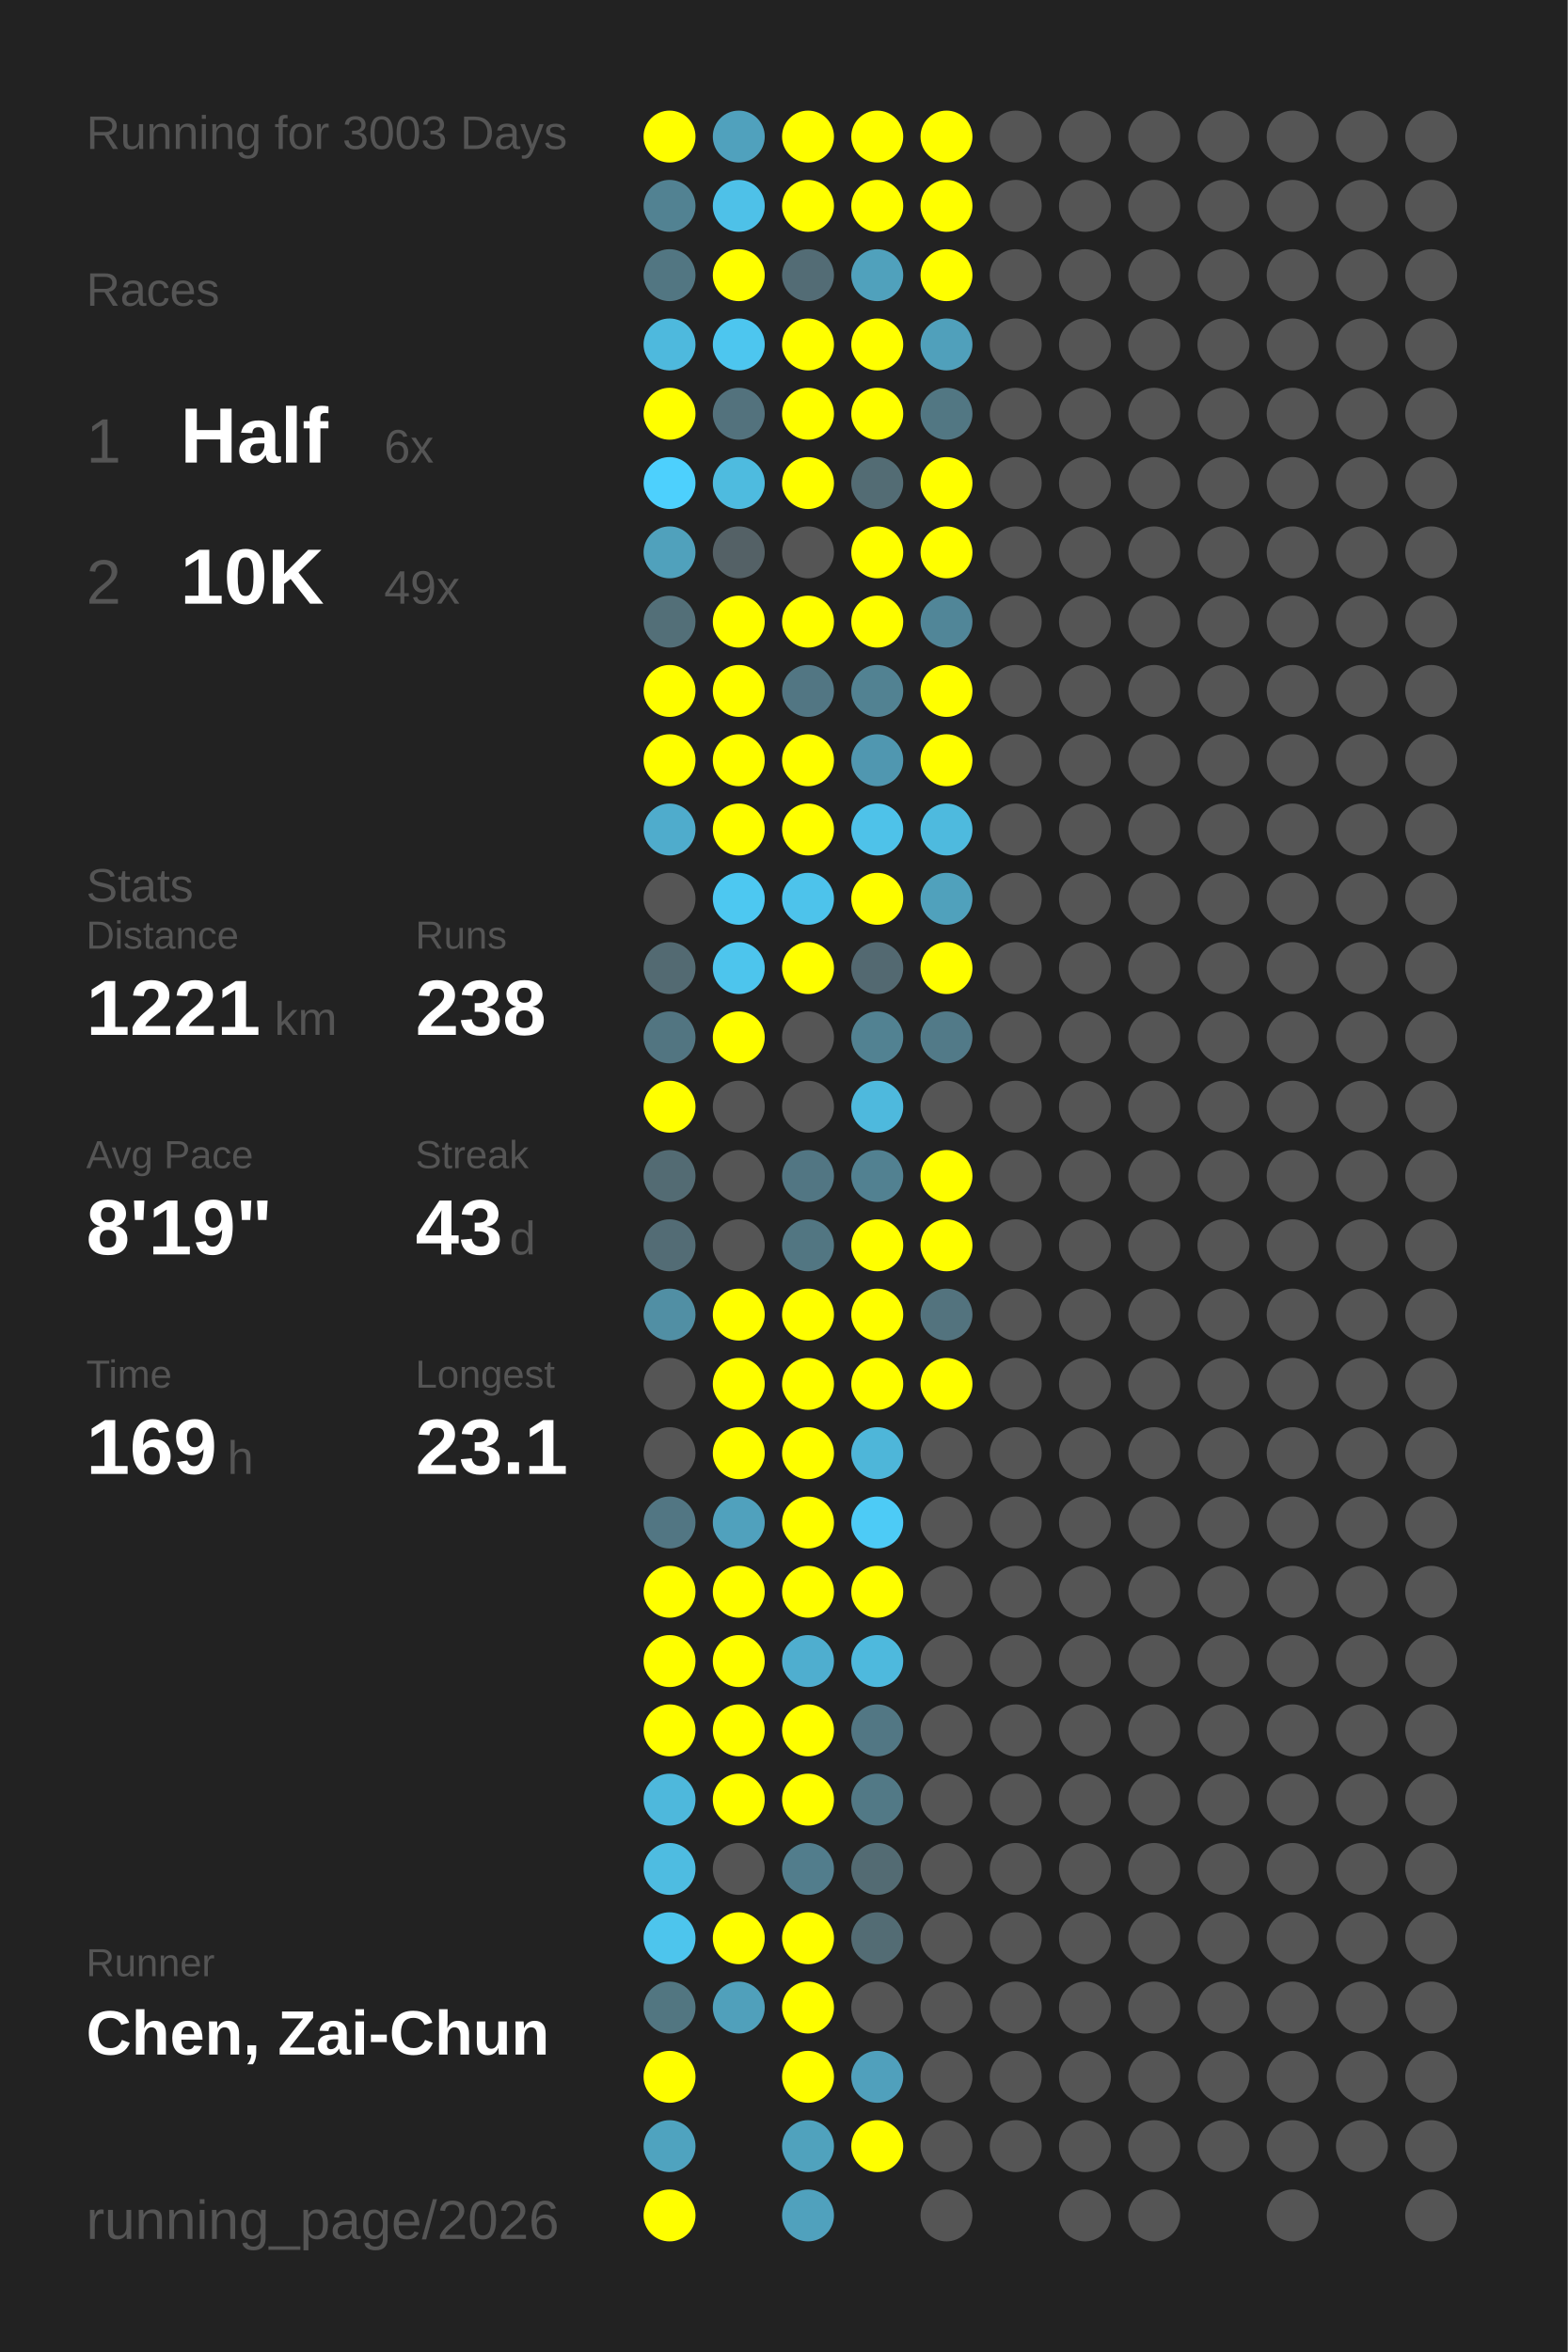
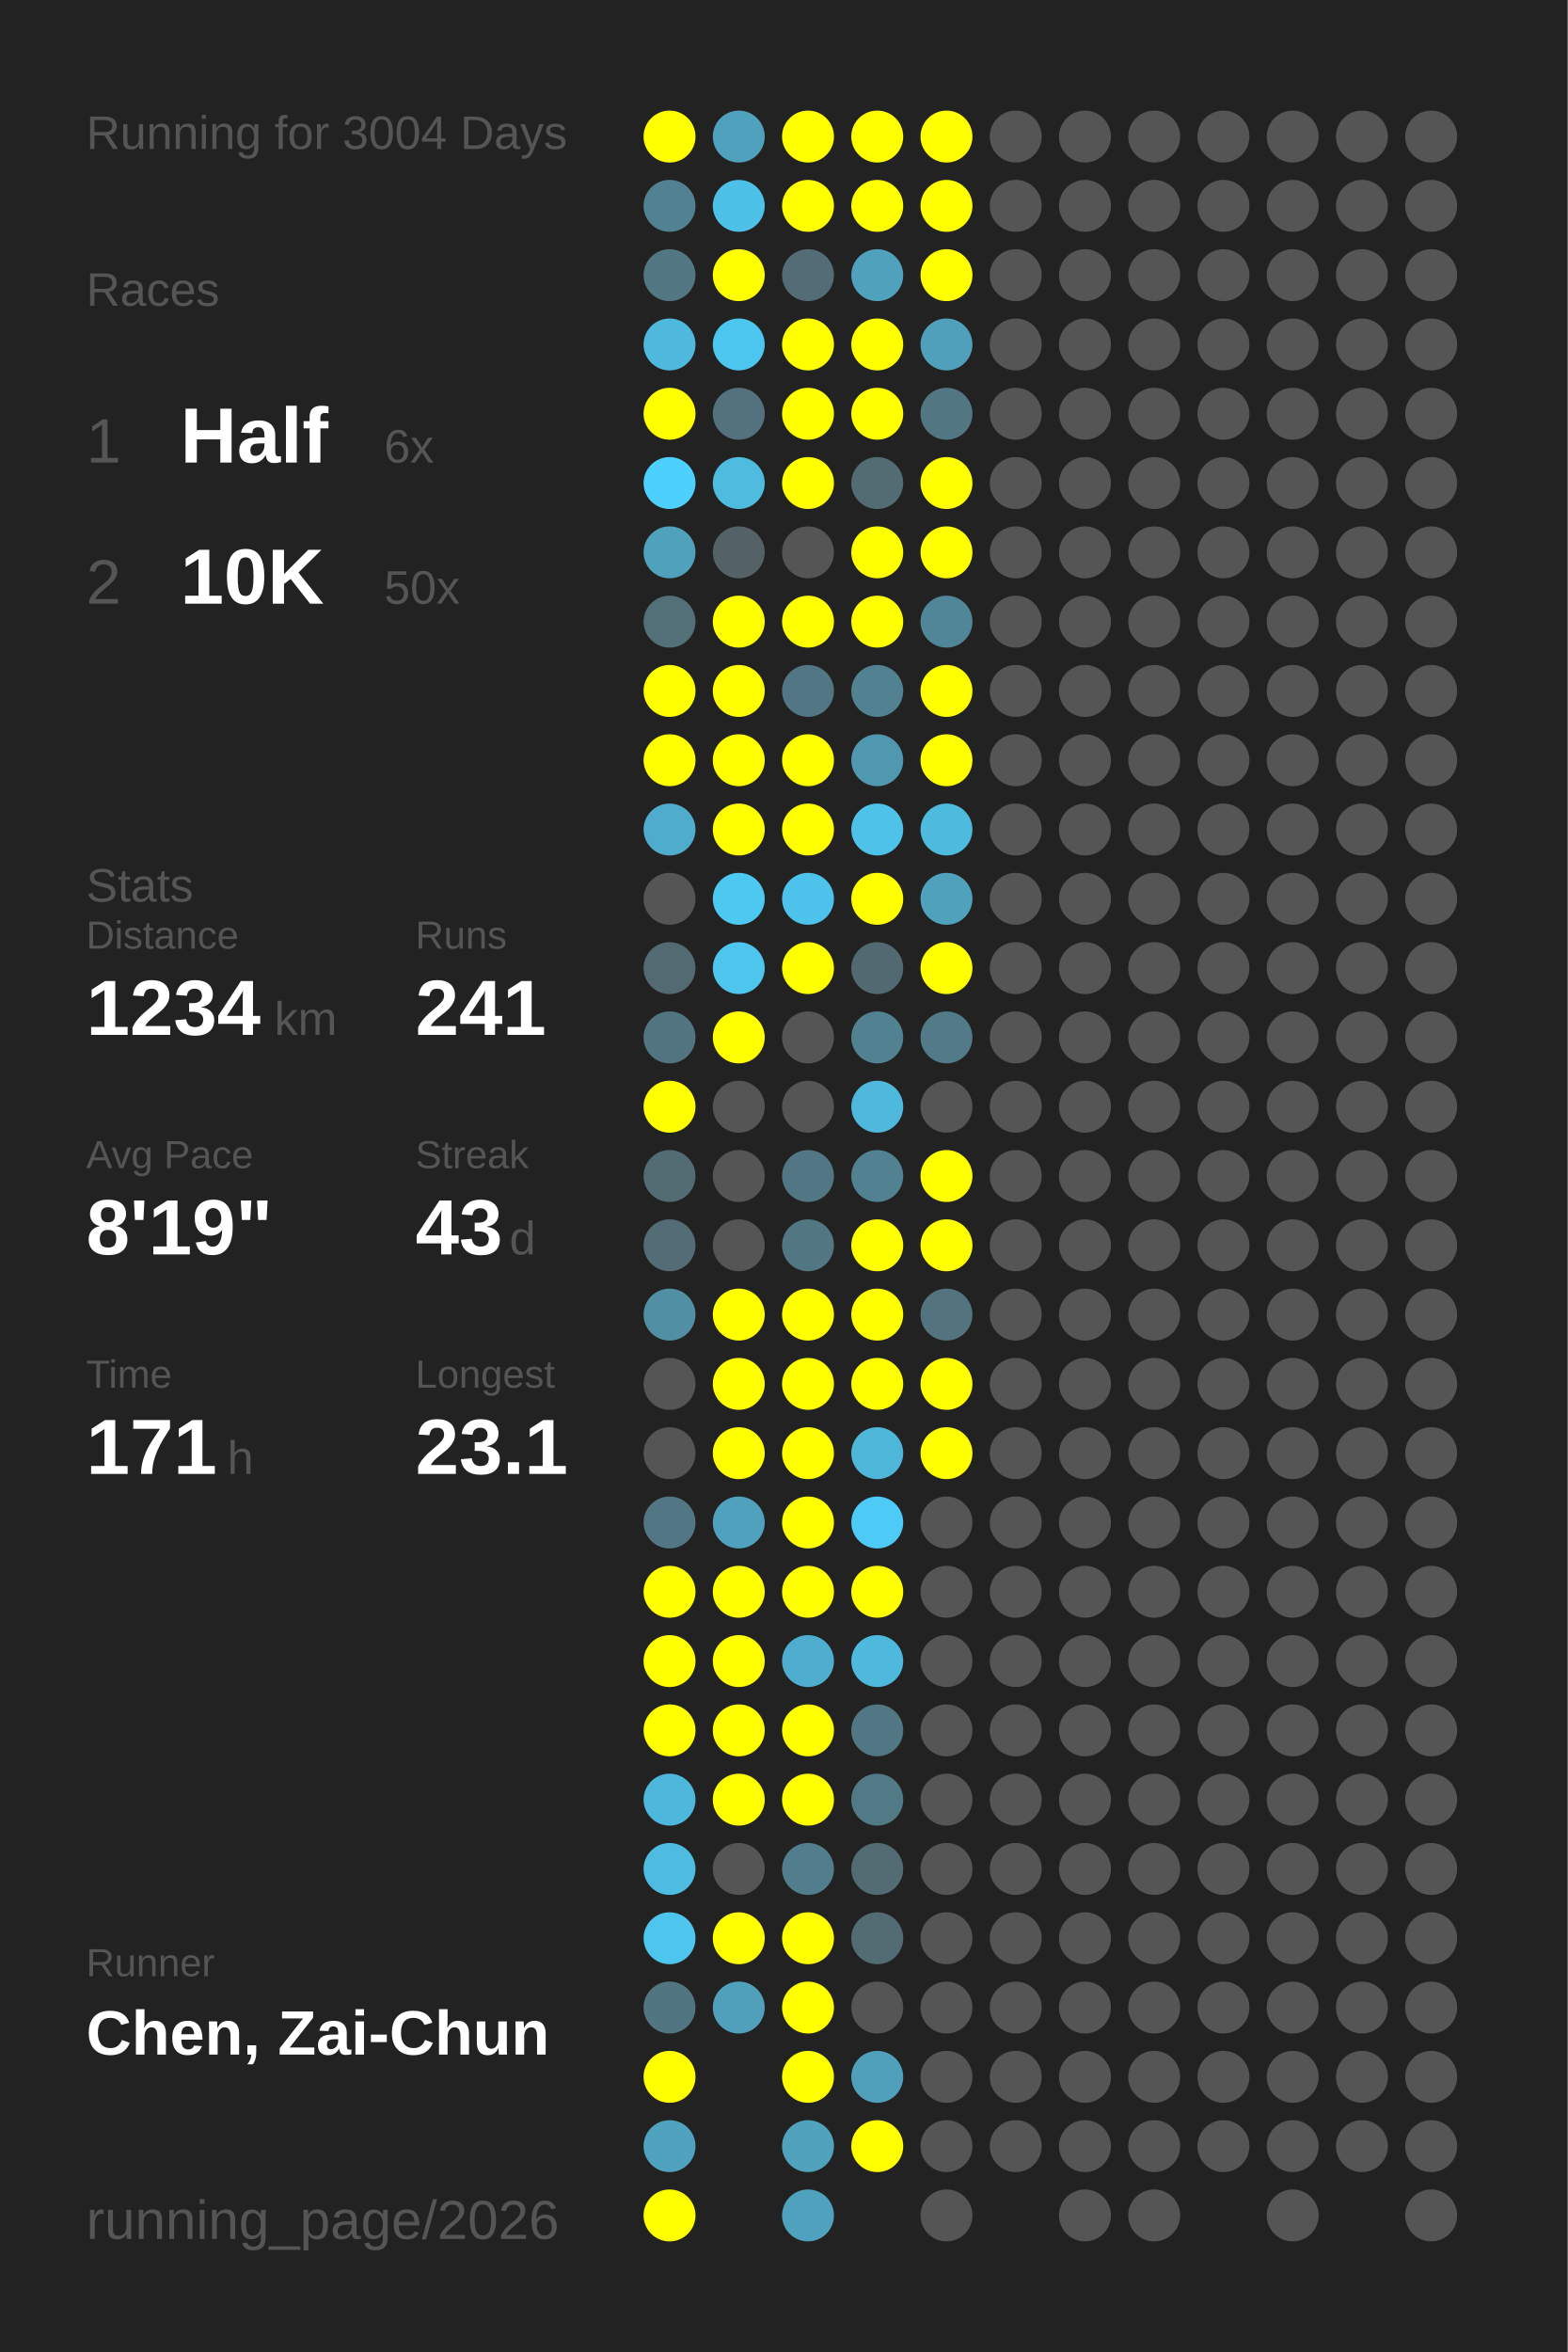
<svg xmlns="http://www.w3.org/2000/svg" baseProfile="full" height="300mm" version="1.1" viewBox="0,0,200,300" width="200mm">
  <defs />
  <rect fill="#222222" height="300" width="200" x="0" y="0" />
-   <text fill="#555555" style="font-size:6px; font-family:Arial;" x="11" y="19">Running for 3003 Days</text>
+   <text fill="#555555" style="font-size:6px; font-family:Arial;" x="11" y="19">Running for 3004 Days</text>
  <text fill="#555555" style="font-size:6px; font-family:Arial;" x="11" y="39">Races</text>
  <text fill="#555555" style="font-size:8px; font-family:Arial;" x="11" y="59">1</text>
  <text fill="#FFFFFF" style="font-size:10px; font-family:Arial; font-weight:bold;" x="23" y="59">Half</text>
  <text fill="#555555" style="font-size:6px; font-family:Arial;" x="49" y="59">6x</text>
  <text fill="#555555" style="font-size:8px; font-family:Arial;" x="11" y="77">2</text>
  <text fill="#FFFFFF" style="font-size:10px; font-family:Arial; font-weight:bold;" x="23" y="77">10K</text>
-   <text fill="#555555" style="font-size:6px; font-family:Arial;" x="49" y="77">49x</text>
+   <text fill="#555555" style="font-size:6px; font-family:Arial;" x="49" y="77">50x</text>
  <text fill="#555555" style="font-size:6px; font-family:Arial;" x="11" y="115">Stats</text>
  <text fill="#555555" style="font-size:5px; font-family:Arial;" x="11" y="121">Distance</text>
-   <text fill="#FFFFFF" style="font-size:10px; font-family:Arial; font-weight:bold;" x="11" y="132">1221</text>
+   <text fill="#FFFFFF" style="font-size:10px; font-family:Arial; font-weight:bold;" x="11" y="132">1234</text>
  <text fill="#555555" style="font-size:6px; font-family:Arial;" x="35" y="132">km</text>
  <text fill="#555555" style="font-size:5px; font-family:Arial;" x="53" y="121">Runs</text>
-   <text fill="#FFFFFF" style="font-size:10px; font-family:Arial; font-weight:bold;" x="53" y="132">238</text>
+   <text fill="#FFFFFF" style="font-size:10px; font-family:Arial; font-weight:bold;" x="53" y="132">241</text>
  <text fill="#555555" style="font-size:5px; font-family:Arial;" x="11" y="149">Avg Pace</text>
  <text fill="#FFFFFF" style="font-size:10px; font-family:Arial; font-weight:bold;" x="11" y="160">8'19"</text>
  <text fill="#555555" style="font-size:5px; font-family:Arial;" x="53" y="149">Streak</text>
  <text fill="#FFFFFF" style="font-size:10px; font-family:Arial; font-weight:bold;" x="53" y="160">43</text>
  <text fill="#555555" style="font-size:6px; font-family:Arial;" x="65" y="160">d</text>
  <text fill="#555555" style="font-size:5px; font-family:Arial;" x="11" y="177">Time</text>
-   <text fill="#FFFFFF" style="font-size:10px; font-family:Arial; font-weight:bold;" x="11" y="188">169</text>
+   <text fill="#FFFFFF" style="font-size:10px; font-family:Arial; font-weight:bold;" x="11" y="188">171</text>
  <text fill="#555555" style="font-size:6px; font-family:Arial;" x="29" y="188">h</text>
  <text fill="#555555" style="font-size:5px; font-family:Arial;" x="53" y="177">Longest</text>
  <text fill="#FFFFFF" style="font-size:10px; font-family:Arial; font-weight:bold;" x="53" y="188">23.1</text>
  <text fill="#555555" style="font-size:5px; font-family:Arial;" x="11" y="252.065">Runner</text>
  <text fill="#FFFFFF" style="font-size:8px; font-family:Arial; font-weight:bold;" x="11" y="262.065">Chen, Zai-Chun</text>
  <text fill="#555555" style="font-size:7px; font-family:Arial;" x="11" y="285.581">running_page/2026</text>
  <circle cx="85.417" cy="17.419" fill="#FFFF00" r="3.312" />
  <circle cx="85.417" cy="26.258" fill="#528292" r="3.312" />
  <circle cx="85.417" cy="35.097" fill="#527682" r="3.312" />
  <circle cx="85.417" cy="43.935" fill="#4eb9dd" r="3.312" />
  <circle cx="85.417" cy="52.774" fill="#FFFF00" r="3.312" />
  <circle cx="85.417" cy="61.613" fill="#4dd0fd" r="3.312" />
  <circle cx="85.417" cy="70.452" fill="#50a1bc" r="3.312" />
  <circle cx="85.417" cy="79.29" fill="#536f78" r="3.312" />
  <circle cx="85.417" cy="88.129" fill="#FFFF00" r="3.312" />
  <circle cx="85.417" cy="96.968" fill="#FFFF00" r="3.312" />
  <circle cx="85.417" cy="105.806" fill="#4faccc" r="3.312" />
  <circle cx="85.417" cy="114.645" fill="#555555" r="3.312" />
  <circle cx="85.417" cy="123.484" fill="#536a72" r="3.312" />
  <circle cx="85.417" cy="132.323" fill="#527581" r="3.312" />
  <circle cx="85.417" cy="141.161" fill="#FFFF00" r="3.312" />
  <circle cx="85.417" cy="150" fill="#536b73" r="3.312" />
  <circle cx="85.417" cy="158.839" fill="#536c75" r="3.312" />
  <circle cx="85.417" cy="167.677" fill="#518fa4" r="3.312" />
  <circle cx="85.417" cy="176.516" fill="#555555" r="3.312" />
  <circle cx="85.417" cy="185.355" fill="#555555" r="3.312" />
  <circle cx="85.417" cy="194.194" fill="#527683" r="3.312" />
  <circle cx="85.417" cy="203.032" fill="#FFFF00" r="3.312" />
  <circle cx="85.417" cy="211.871" fill="#FFFF00" r="3.312" />
  <circle cx="85.417" cy="220.71" fill="#FFFF00" r="3.312" />
  <circle cx="85.417" cy="229.548" fill="#4eb8dc" r="3.312" />
  <circle cx="85.417" cy="238.387" fill="#4ebce1" r="3.312" />
  <circle cx="85.417" cy="247.226" fill="#4dc5ed" r="3.312" />
  <circle cx="85.417" cy="256.065" fill="#527681" r="3.312" />
  <circle cx="85.417" cy="264.903" fill="#FFFF00" r="3.312" />
  <circle cx="85.417" cy="273.742" fill="#4fa3bf" r="3.312" />
  <circle cx="85.417" cy="282.581" fill="#FFFF00" r="3.312" />
  <circle cx="94.25" cy="17.419" fill="#50a1bd" r="3.312" />
  <circle cx="94.25" cy="26.258" fill="#4ec1e8" r="3.312" />
  <circle cx="94.25" cy="35.097" fill="#FFFF00" r="3.312" />
  <circle cx="94.25" cy="43.935" fill="#4dc6ef" r="3.312" />
  <circle cx="94.25" cy="52.774" fill="#53727d" r="3.312" />
  <circle cx="94.25" cy="61.613" fill="#4ebbdf" r="3.312" />
  <circle cx="94.25" cy="70.452" fill="#546166" r="3.312" />
  <circle cx="94.25" cy="79.29" fill="#FFFF00" r="3.312" />
  <circle cx="94.25" cy="88.129" fill="#FFFF00" r="3.312" />
  <circle cx="94.25" cy="96.968" fill="#FFFF00" r="3.312" />
  <circle cx="94.25" cy="105.806" fill="#FFFF00" r="3.312" />
  <circle cx="94.25" cy="114.645" fill="#4dc8f1" r="3.312" />
  <circle cx="94.25" cy="123.484" fill="#4dc5ed" r="3.312" />
  <circle cx="94.25" cy="132.323" fill="#FFFF00" r="3.312" />
  <circle cx="94.25" cy="141.161" fill="#555555" r="3.312" />
  <circle cx="94.25" cy="150" fill="#555555" r="3.312" />
  <circle cx="94.25" cy="158.839" fill="#555555" r="3.312" />
  <circle cx="94.25" cy="167.677" fill="#FFFF00" r="3.312" />
  <circle cx="94.25" cy="176.516" fill="#FFFF00" r="3.312" />
  <circle cx="94.25" cy="185.355" fill="#FFFF00" r="3.312" />
  <circle cx="94.25" cy="194.194" fill="#50a1bd" r="3.312" />
  <circle cx="94.25" cy="203.032" fill="#FFFF00" r="3.312" />
  <circle cx="94.25" cy="211.871" fill="#FFFF00" r="3.312" />
  <circle cx="94.25" cy="220.71" fill="#FFFF00" r="3.312" />
  <circle cx="94.25" cy="229.548" fill="#FFFF00" r="3.312" />
  <circle cx="94.25" cy="238.387" fill="#555555" r="3.312" />
  <circle cx="94.25" cy="247.226" fill="#FFFF00" r="3.312" />
  <circle cx="94.25" cy="256.065" fill="#50a0bb" r="3.312" />
  <circle cx="103.083" cy="17.419" fill="#FFFF00" r="3.312" />
  <circle cx="103.083" cy="26.258" fill="#FFFF00" r="3.312" />
  <circle cx="103.083" cy="35.097" fill="#536c75" r="3.312" />
  <circle cx="103.083" cy="43.935" fill="#FFFF00" r="3.312" />
  <circle cx="103.083" cy="52.774" fill="#FFFF00" r="3.312" />
  <circle cx="103.083" cy="61.613" fill="#FFFF00" r="3.312" />
  <circle cx="103.083" cy="70.452" fill="#555555" r="3.312" />
  <circle cx="103.083" cy="79.29" fill="#FFFF00" r="3.312" />
  <circle cx="103.083" cy="88.129" fill="#527683" r="3.312" />
  <circle cx="103.083" cy="96.968" fill="#FFFF00" r="3.312" />
  <circle cx="103.083" cy="105.806" fill="#FFFF00" r="3.312" />
  <circle cx="103.083" cy="114.645" fill="#4dc3eb" r="3.312" />
  <circle cx="103.083" cy="123.484" fill="#FFFF00" r="3.312" />
  <circle cx="103.083" cy="132.323" fill="#555555" r="3.312" />
  <circle cx="103.083" cy="141.161" fill="#555555" r="3.312" />
  <circle cx="103.083" cy="150" fill="#527683" r="3.312" />
  <circle cx="103.083" cy="158.839" fill="#527682" r="3.312" />
  <circle cx="103.083" cy="167.677" fill="#FFFF00" r="3.312" />
  <circle cx="103.083" cy="176.516" fill="#FFFF00" r="3.312" />
  <circle cx="103.083" cy="185.355" fill="#FFFF00" r="3.312" />
  <circle cx="103.083" cy="194.194" fill="#FFFF00" r="3.312" />
  <circle cx="103.083" cy="203.032" fill="#FFFF00" r="3.312" />
  <circle cx="103.083" cy="211.871" fill="#4faecf" r="3.312" />
  <circle cx="103.083" cy="220.71" fill="#FFFF00" r="3.312" />
  <circle cx="103.083" cy="229.548" fill="#FFFF00" r="3.312" />
  <circle cx="103.083" cy="238.387" fill="#527d8c" r="3.312" />
  <circle cx="103.083" cy="247.226" fill="#FFFF00" r="3.312" />
  <circle cx="103.083" cy="256.065" fill="#FFFF00" r="3.312" />
  <circle cx="103.083" cy="264.903" fill="#FFFF00" r="3.312" />
  <circle cx="103.083" cy="273.742" fill="#50a2bd" r="3.312" />
  <circle cx="103.083" cy="282.581" fill="#50a1bd" r="3.312" />
  <circle cx="111.917" cy="17.419" fill="#FFFF00" r="3.312" />
  <circle cx="111.917" cy="26.258" fill="#FFFF00" r="3.312" />
  <circle cx="111.917" cy="35.097" fill="#50a1bc" r="3.312" />
  <circle cx="111.917" cy="43.935" fill="#FFFF00" r="3.312" />
  <circle cx="111.917" cy="52.774" fill="#FFFF00" r="3.312" />
  <circle cx="111.917" cy="61.613" fill="#536c74" r="3.312" />
  <circle cx="111.917" cy="70.452" fill="#FFFF00" r="3.312" />
  <circle cx="111.917" cy="79.29" fill="#FFFF00" r="3.312" />
  <circle cx="111.917" cy="88.129" fill="#528292" r="3.312" />
  <circle cx="111.917" cy="96.968" fill="#5097b0" r="3.312" />
  <circle cx="111.917" cy="105.806" fill="#4ec2e9" r="3.312" />
  <circle cx="111.917" cy="114.645" fill="#FFFF00" r="3.312" />
  <circle cx="111.917" cy="123.484" fill="#536971" r="3.312" />
  <circle cx="111.917" cy="132.323" fill="#528292" r="3.312" />
  <circle cx="111.917" cy="141.161" fill="#4eb9dd" r="3.312" />
  <circle cx="111.917" cy="150" fill="#528191" r="3.312" />
  <circle cx="111.917" cy="158.839" fill="#FFFF00" r="3.312" />
  <circle cx="111.917" cy="167.677" fill="#FFFF00" r="3.312" />
  <circle cx="111.917" cy="176.516" fill="#FFFF00" r="3.312" />
  <circle cx="111.917" cy="185.355" fill="#4eb6d9" r="3.312" />
  <circle cx="111.917" cy="194.194" fill="#4dcbf6" r="3.312" />
  <circle cx="111.917" cy="203.032" fill="#FFFF00" r="3.312" />
  <circle cx="111.917" cy="211.871" fill="#4eb9dd" r="3.312" />
  <circle cx="111.917" cy="220.71" fill="#527784" r="3.312" />
  <circle cx="111.917" cy="229.548" fill="#527986" r="3.312" />
  <circle cx="111.917" cy="238.387" fill="#536b73" r="3.312" />
  <circle cx="111.917" cy="247.226" fill="#536c74" r="3.312" />
  <circle cx="111.917" cy="256.065" fill="#555555" r="3.312" />
  <circle cx="111.917" cy="264.903" fill="#50a0bc" r="3.312" />
  <circle cx="111.917" cy="273.742" fill="#FFFF00" r="3.312" />
  <circle cx="120.75" cy="17.419" fill="#FFFF00" r="3.312" />
  <circle cx="120.75" cy="26.258" fill="#FFFF00" r="3.312" />
  <circle cx="120.75" cy="35.097" fill="#FFFF00" r="3.312" />
  <circle cx="120.75" cy="43.935" fill="#50a0bb" r="3.312" />
  <circle cx="120.75" cy="52.774" fill="#527783" r="3.312" />
  <circle cx="120.75" cy="61.613" fill="#FFFF00" r="3.312" />
  <circle cx="120.75" cy="70.452" fill="#FFFF00" r="3.312" />
  <circle cx="120.75" cy="79.29" fill="#518698" r="3.312" />
  <circle cx="120.75" cy="88.129" fill="#FFFF00" r="3.312" />
  <circle cx="120.75" cy="96.968" fill="#FFFF00" r="3.312" />
  <circle cx="120.75" cy="105.806" fill="#4ebade" r="3.312" />
  <circle cx="120.75" cy="114.645" fill="#50a1bc" r="3.312" />
  <circle cx="120.75" cy="123.484" fill="#FFFF00" r="3.312" />
  <circle cx="120.75" cy="132.323" fill="#527a88" r="3.312" />
  <circle cx="120.75" cy="141.161" fill="#555555" r="3.312" />
  <circle cx="120.75" cy="150" fill="#FFFF00" r="3.312" />
  <circle cx="120.75" cy="158.839" fill="#FFFF00" r="3.312" />
  <circle cx="120.75" cy="167.677" fill="#53737e" r="3.312" />
  <circle cx="120.75" cy="176.516" fill="#FFFF00" r="3.312" />
-   <circle cx="120.75" cy="185.355" fill="#555555" r="3.312" />
+   <circle cx="120.75" cy="185.355" fill="#FFFF00" r="3.312" />
  <circle cx="120.75" cy="194.194" fill="#555555" r="3.312" />
  <circle cx="120.75" cy="203.032" fill="#555555" r="3.312" />
  <circle cx="120.75" cy="211.871" fill="#555555" r="3.312" />
  <circle cx="120.75" cy="220.71" fill="#555555" r="3.312" />
  <circle cx="120.75" cy="229.548" fill="#555555" r="3.312" />
  <circle cx="120.75" cy="238.387" fill="#555555" r="3.312" />
  <circle cx="120.75" cy="247.226" fill="#555555" r="3.312" />
  <circle cx="120.75" cy="256.065" fill="#555555" r="3.312" />
  <circle cx="120.75" cy="264.903" fill="#555555" r="3.312" />
  <circle cx="120.75" cy="273.742" fill="#555555" r="3.312" />
  <circle cx="120.75" cy="282.581" fill="#555555" r="3.312" />
  <circle cx="129.583" cy="17.419" fill="#555555" r="3.312" />
  <circle cx="129.583" cy="26.258" fill="#555555" r="3.312" />
  <circle cx="129.583" cy="35.097" fill="#555555" r="3.312" />
  <circle cx="129.583" cy="43.935" fill="#555555" r="3.312" />
  <circle cx="129.583" cy="52.774" fill="#555555" r="3.312" />
  <circle cx="129.583" cy="61.613" fill="#555555" r="3.312" />
  <circle cx="129.583" cy="70.452" fill="#555555" r="3.312" />
  <circle cx="129.583" cy="79.29" fill="#555555" r="3.312" />
  <circle cx="129.583" cy="88.129" fill="#555555" r="3.312" />
  <circle cx="129.583" cy="96.968" fill="#555555" r="3.312" />
  <circle cx="129.583" cy="105.806" fill="#555555" r="3.312" />
  <circle cx="129.583" cy="114.645" fill="#555555" r="3.312" />
  <circle cx="129.583" cy="123.484" fill="#555555" r="3.312" />
  <circle cx="129.583" cy="132.323" fill="#555555" r="3.312" />
  <circle cx="129.583" cy="141.161" fill="#555555" r="3.312" />
  <circle cx="129.583" cy="150" fill="#555555" r="3.312" />
  <circle cx="129.583" cy="158.839" fill="#555555" r="3.312" />
  <circle cx="129.583" cy="167.677" fill="#555555" r="3.312" />
  <circle cx="129.583" cy="176.516" fill="#555555" r="3.312" />
  <circle cx="129.583" cy="185.355" fill="#555555" r="3.312" />
  <circle cx="129.583" cy="194.194" fill="#555555" r="3.312" />
  <circle cx="129.583" cy="203.032" fill="#555555" r="3.312" />
  <circle cx="129.583" cy="211.871" fill="#555555" r="3.312" />
  <circle cx="129.583" cy="220.71" fill="#555555" r="3.312" />
  <circle cx="129.583" cy="229.548" fill="#555555" r="3.312" />
  <circle cx="129.583" cy="238.387" fill="#555555" r="3.312" />
  <circle cx="129.583" cy="247.226" fill="#555555" r="3.312" />
  <circle cx="129.583" cy="256.065" fill="#555555" r="3.312" />
  <circle cx="129.583" cy="264.903" fill="#555555" r="3.312" />
  <circle cx="129.583" cy="273.742" fill="#555555" r="3.312" />
  <circle cx="138.417" cy="17.419" fill="#555555" r="3.312" />
  <circle cx="138.417" cy="26.258" fill="#555555" r="3.312" />
  <circle cx="138.417" cy="35.097" fill="#555555" r="3.312" />
  <circle cx="138.417" cy="43.935" fill="#555555" r="3.312" />
  <circle cx="138.417" cy="52.774" fill="#555555" r="3.312" />
  <circle cx="138.417" cy="61.613" fill="#555555" r="3.312" />
  <circle cx="138.417" cy="70.452" fill="#555555" r="3.312" />
  <circle cx="138.417" cy="79.29" fill="#555555" r="3.312" />
  <circle cx="138.417" cy="88.129" fill="#555555" r="3.312" />
  <circle cx="138.417" cy="96.968" fill="#555555" r="3.312" />
  <circle cx="138.417" cy="105.806" fill="#555555" r="3.312" />
  <circle cx="138.417" cy="114.645" fill="#555555" r="3.312" />
  <circle cx="138.417" cy="123.484" fill="#555555" r="3.312" />
  <circle cx="138.417" cy="132.323" fill="#555555" r="3.312" />
  <circle cx="138.417" cy="141.161" fill="#555555" r="3.312" />
  <circle cx="138.417" cy="150" fill="#555555" r="3.312" />
  <circle cx="138.417" cy="158.839" fill="#555555" r="3.312" />
  <circle cx="138.417" cy="167.677" fill="#555555" r="3.312" />
  <circle cx="138.417" cy="176.516" fill="#555555" r="3.312" />
  <circle cx="138.417" cy="185.355" fill="#555555" r="3.312" />
  <circle cx="138.417" cy="194.194" fill="#555555" r="3.312" />
  <circle cx="138.417" cy="203.032" fill="#555555" r="3.312" />
  <circle cx="138.417" cy="211.871" fill="#555555" r="3.312" />
  <circle cx="138.417" cy="220.71" fill="#555555" r="3.312" />
  <circle cx="138.417" cy="229.548" fill="#555555" r="3.312" />
  <circle cx="138.417" cy="238.387" fill="#555555" r="3.312" />
  <circle cx="138.417" cy="247.226" fill="#555555" r="3.312" />
  <circle cx="138.417" cy="256.065" fill="#555555" r="3.312" />
  <circle cx="138.417" cy="264.903" fill="#555555" r="3.312" />
  <circle cx="138.417" cy="273.742" fill="#555555" r="3.312" />
  <circle cx="138.417" cy="282.581" fill="#555555" r="3.312" />
  <circle cx="147.25" cy="17.419" fill="#555555" r="3.312" />
  <circle cx="147.25" cy="26.258" fill="#555555" r="3.312" />
  <circle cx="147.25" cy="35.097" fill="#555555" r="3.312" />
  <circle cx="147.25" cy="43.935" fill="#555555" r="3.312" />
  <circle cx="147.25" cy="52.774" fill="#555555" r="3.312" />
  <circle cx="147.25" cy="61.613" fill="#555555" r="3.312" />
  <circle cx="147.25" cy="70.452" fill="#555555" r="3.312" />
  <circle cx="147.25" cy="79.29" fill="#555555" r="3.312" />
  <circle cx="147.25" cy="88.129" fill="#555555" r="3.312" />
  <circle cx="147.25" cy="96.968" fill="#555555" r="3.312" />
  <circle cx="147.25" cy="105.806" fill="#555555" r="3.312" />
  <circle cx="147.25" cy="114.645" fill="#555555" r="3.312" />
  <circle cx="147.25" cy="123.484" fill="#555555" r="3.312" />
  <circle cx="147.25" cy="132.323" fill="#555555" r="3.312" />
  <circle cx="147.25" cy="141.161" fill="#555555" r="3.312" />
  <circle cx="147.25" cy="150" fill="#555555" r="3.312" />
  <circle cx="147.25" cy="158.839" fill="#555555" r="3.312" />
  <circle cx="147.25" cy="167.677" fill="#555555" r="3.312" />
  <circle cx="147.25" cy="176.516" fill="#555555" r="3.312" />
  <circle cx="147.25" cy="185.355" fill="#555555" r="3.312" />
  <circle cx="147.25" cy="194.194" fill="#555555" r="3.312" />
  <circle cx="147.25" cy="203.032" fill="#555555" r="3.312" />
  <circle cx="147.25" cy="211.871" fill="#555555" r="3.312" />
  <circle cx="147.25" cy="220.71" fill="#555555" r="3.312" />
  <circle cx="147.25" cy="229.548" fill="#555555" r="3.312" />
  <circle cx="147.25" cy="238.387" fill="#555555" r="3.312" />
  <circle cx="147.25" cy="247.226" fill="#555555" r="3.312" />
  <circle cx="147.25" cy="256.065" fill="#555555" r="3.312" />
  <circle cx="147.25" cy="264.903" fill="#555555" r="3.312" />
  <circle cx="147.25" cy="273.742" fill="#555555" r="3.312" />
  <circle cx="147.25" cy="282.581" fill="#555555" r="3.312" />
  <circle cx="156.083" cy="17.419" fill="#555555" r="3.312" />
  <circle cx="156.083" cy="26.258" fill="#555555" r="3.312" />
  <circle cx="156.083" cy="35.097" fill="#555555" r="3.312" />
  <circle cx="156.083" cy="43.935" fill="#555555" r="3.312" />
  <circle cx="156.083" cy="52.774" fill="#555555" r="3.312" />
  <circle cx="156.083" cy="61.613" fill="#555555" r="3.312" />
  <circle cx="156.083" cy="70.452" fill="#555555" r="3.312" />
  <circle cx="156.083" cy="79.29" fill="#555555" r="3.312" />
  <circle cx="156.083" cy="88.129" fill="#555555" r="3.312" />
  <circle cx="156.083" cy="96.968" fill="#555555" r="3.312" />
  <circle cx="156.083" cy="105.806" fill="#555555" r="3.312" />
  <circle cx="156.083" cy="114.645" fill="#555555" r="3.312" />
  <circle cx="156.083" cy="123.484" fill="#555555" r="3.312" />
  <circle cx="156.083" cy="132.323" fill="#555555" r="3.312" />
  <circle cx="156.083" cy="141.161" fill="#555555" r="3.312" />
  <circle cx="156.083" cy="150" fill="#555555" r="3.312" />
  <circle cx="156.083" cy="158.839" fill="#555555" r="3.312" />
  <circle cx="156.083" cy="167.677" fill="#555555" r="3.312" />
  <circle cx="156.083" cy="176.516" fill="#555555" r="3.312" />
  <circle cx="156.083" cy="185.355" fill="#555555" r="3.312" />
  <circle cx="156.083" cy="194.194" fill="#555555" r="3.312" />
  <circle cx="156.083" cy="203.032" fill="#555555" r="3.312" />
  <circle cx="156.083" cy="211.871" fill="#555555" r="3.312" />
  <circle cx="156.083" cy="220.71" fill="#555555" r="3.312" />
  <circle cx="156.083" cy="229.548" fill="#555555" r="3.312" />
  <circle cx="156.083" cy="238.387" fill="#555555" r="3.312" />
  <circle cx="156.083" cy="247.226" fill="#555555" r="3.312" />
  <circle cx="156.083" cy="256.065" fill="#555555" r="3.312" />
  <circle cx="156.083" cy="264.903" fill="#555555" r="3.312" />
  <circle cx="156.083" cy="273.742" fill="#555555" r="3.312" />
  <circle cx="164.917" cy="17.419" fill="#555555" r="3.312" />
  <circle cx="164.917" cy="26.258" fill="#555555" r="3.312" />
  <circle cx="164.917" cy="35.097" fill="#555555" r="3.312" />
  <circle cx="164.917" cy="43.935" fill="#555555" r="3.312" />
  <circle cx="164.917" cy="52.774" fill="#555555" r="3.312" />
  <circle cx="164.917" cy="61.613" fill="#555555" r="3.312" />
  <circle cx="164.917" cy="70.452" fill="#555555" r="3.312" />
  <circle cx="164.917" cy="79.29" fill="#555555" r="3.312" />
  <circle cx="164.917" cy="88.129" fill="#555555" r="3.312" />
  <circle cx="164.917" cy="96.968" fill="#555555" r="3.312" />
  <circle cx="164.917" cy="105.806" fill="#555555" r="3.312" />
  <circle cx="164.917" cy="114.645" fill="#555555" r="3.312" />
  <circle cx="164.917" cy="123.484" fill="#555555" r="3.312" />
  <circle cx="164.917" cy="132.323" fill="#555555" r="3.312" />
  <circle cx="164.917" cy="141.161" fill="#555555" r="3.312" />
  <circle cx="164.917" cy="150" fill="#555555" r="3.312" />
  <circle cx="164.917" cy="158.839" fill="#555555" r="3.312" />
  <circle cx="164.917" cy="167.677" fill="#555555" r="3.312" />
  <circle cx="164.917" cy="176.516" fill="#555555" r="3.312" />
  <circle cx="164.917" cy="185.355" fill="#555555" r="3.312" />
  <circle cx="164.917" cy="194.194" fill="#555555" r="3.312" />
  <circle cx="164.917" cy="203.032" fill="#555555" r="3.312" />
  <circle cx="164.917" cy="211.871" fill="#555555" r="3.312" />
  <circle cx="164.917" cy="220.71" fill="#555555" r="3.312" />
  <circle cx="164.917" cy="229.548" fill="#555555" r="3.312" />
  <circle cx="164.917" cy="238.387" fill="#555555" r="3.312" />
  <circle cx="164.917" cy="247.226" fill="#555555" r="3.312" />
  <circle cx="164.917" cy="256.065" fill="#555555" r="3.312" />
  <circle cx="164.917" cy="264.903" fill="#555555" r="3.312" />
  <circle cx="164.917" cy="273.742" fill="#555555" r="3.312" />
  <circle cx="164.917" cy="282.581" fill="#555555" r="3.312" />
  <circle cx="173.75" cy="17.419" fill="#555555" r="3.312" />
  <circle cx="173.75" cy="26.258" fill="#555555" r="3.312" />
  <circle cx="173.75" cy="35.097" fill="#555555" r="3.312" />
  <circle cx="173.75" cy="43.935" fill="#555555" r="3.312" />
  <circle cx="173.75" cy="52.774" fill="#555555" r="3.312" />
  <circle cx="173.75" cy="61.613" fill="#555555" r="3.312" />
  <circle cx="173.75" cy="70.452" fill="#555555" r="3.312" />
  <circle cx="173.75" cy="79.29" fill="#555555" r="3.312" />
  <circle cx="173.75" cy="88.129" fill="#555555" r="3.312" />
  <circle cx="173.75" cy="96.968" fill="#555555" r="3.312" />
  <circle cx="173.75" cy="105.806" fill="#555555" r="3.312" />
  <circle cx="173.75" cy="114.645" fill="#555555" r="3.312" />
  <circle cx="173.75" cy="123.484" fill="#555555" r="3.312" />
  <circle cx="173.75" cy="132.323" fill="#555555" r="3.312" />
  <circle cx="173.75" cy="141.161" fill="#555555" r="3.312" />
  <circle cx="173.75" cy="150" fill="#555555" r="3.312" />
  <circle cx="173.75" cy="158.839" fill="#555555" r="3.312" />
  <circle cx="173.75" cy="167.677" fill="#555555" r="3.312" />
  <circle cx="173.75" cy="176.516" fill="#555555" r="3.312" />
  <circle cx="173.75" cy="185.355" fill="#555555" r="3.312" />
  <circle cx="173.75" cy="194.194" fill="#555555" r="3.312" />
  <circle cx="173.75" cy="203.032" fill="#555555" r="3.312" />
  <circle cx="173.75" cy="211.871" fill="#555555" r="3.312" />
  <circle cx="173.75" cy="220.71" fill="#555555" r="3.312" />
  <circle cx="173.75" cy="229.548" fill="#555555" r="3.312" />
  <circle cx="173.75" cy="238.387" fill="#555555" r="3.312" />
  <circle cx="173.75" cy="247.226" fill="#555555" r="3.312" />
  <circle cx="173.75" cy="256.065" fill="#555555" r="3.312" />
  <circle cx="173.75" cy="264.903" fill="#555555" r="3.312" />
  <circle cx="173.75" cy="273.742" fill="#555555" r="3.312" />
  <circle cx="182.583" cy="17.419" fill="#555555" r="3.312" />
  <circle cx="182.583" cy="26.258" fill="#555555" r="3.312" />
  <circle cx="182.583" cy="35.097" fill="#555555" r="3.312" />
  <circle cx="182.583" cy="43.935" fill="#555555" r="3.312" />
  <circle cx="182.583" cy="52.774" fill="#555555" r="3.312" />
  <circle cx="182.583" cy="61.613" fill="#555555" r="3.312" />
  <circle cx="182.583" cy="70.452" fill="#555555" r="3.312" />
  <circle cx="182.583" cy="79.29" fill="#555555" r="3.312" />
  <circle cx="182.583" cy="88.129" fill="#555555" r="3.312" />
  <circle cx="182.583" cy="96.968" fill="#555555" r="3.312" />
  <circle cx="182.583" cy="105.806" fill="#555555" r="3.312" />
  <circle cx="182.583" cy="114.645" fill="#555555" r="3.312" />
  <circle cx="182.583" cy="123.484" fill="#555555" r="3.312" />
  <circle cx="182.583" cy="132.323" fill="#555555" r="3.312" />
  <circle cx="182.583" cy="141.161" fill="#555555" r="3.312" />
  <circle cx="182.583" cy="150" fill="#555555" r="3.312" />
  <circle cx="182.583" cy="158.839" fill="#555555" r="3.312" />
  <circle cx="182.583" cy="167.677" fill="#555555" r="3.312" />
  <circle cx="182.583" cy="176.516" fill="#555555" r="3.312" />
  <circle cx="182.583" cy="185.355" fill="#555555" r="3.312" />
  <circle cx="182.583" cy="194.194" fill="#555555" r="3.312" />
  <circle cx="182.583" cy="203.032" fill="#555555" r="3.312" />
  <circle cx="182.583" cy="211.871" fill="#555555" r="3.312" />
  <circle cx="182.583" cy="220.71" fill="#555555" r="3.312" />
  <circle cx="182.583" cy="229.548" fill="#555555" r="3.312" />
  <circle cx="182.583" cy="238.387" fill="#555555" r="3.312" />
  <circle cx="182.583" cy="247.226" fill="#555555" r="3.312" />
  <circle cx="182.583" cy="256.065" fill="#555555" r="3.312" />
  <circle cx="182.583" cy="264.903" fill="#555555" r="3.312" />
  <circle cx="182.583" cy="273.742" fill="#555555" r="3.312" />
  <circle cx="182.583" cy="282.581" fill="#555555" r="3.312" />
</svg>
